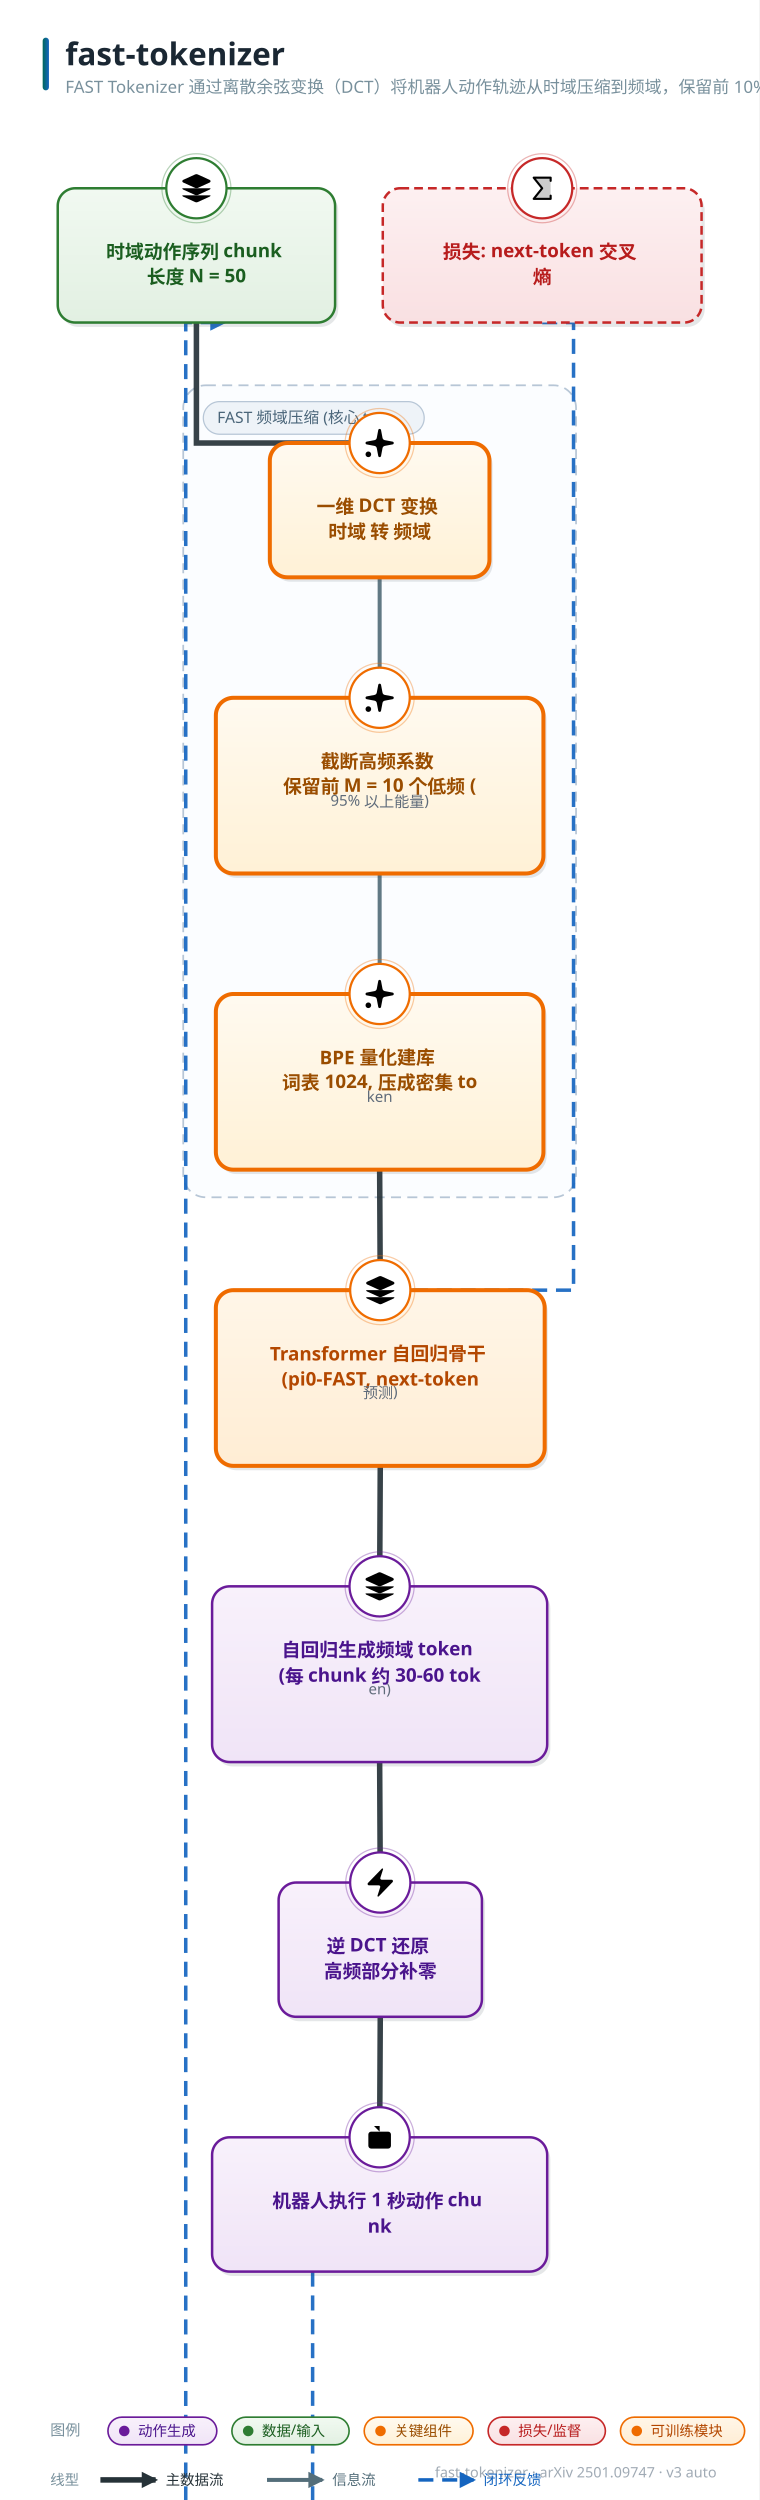
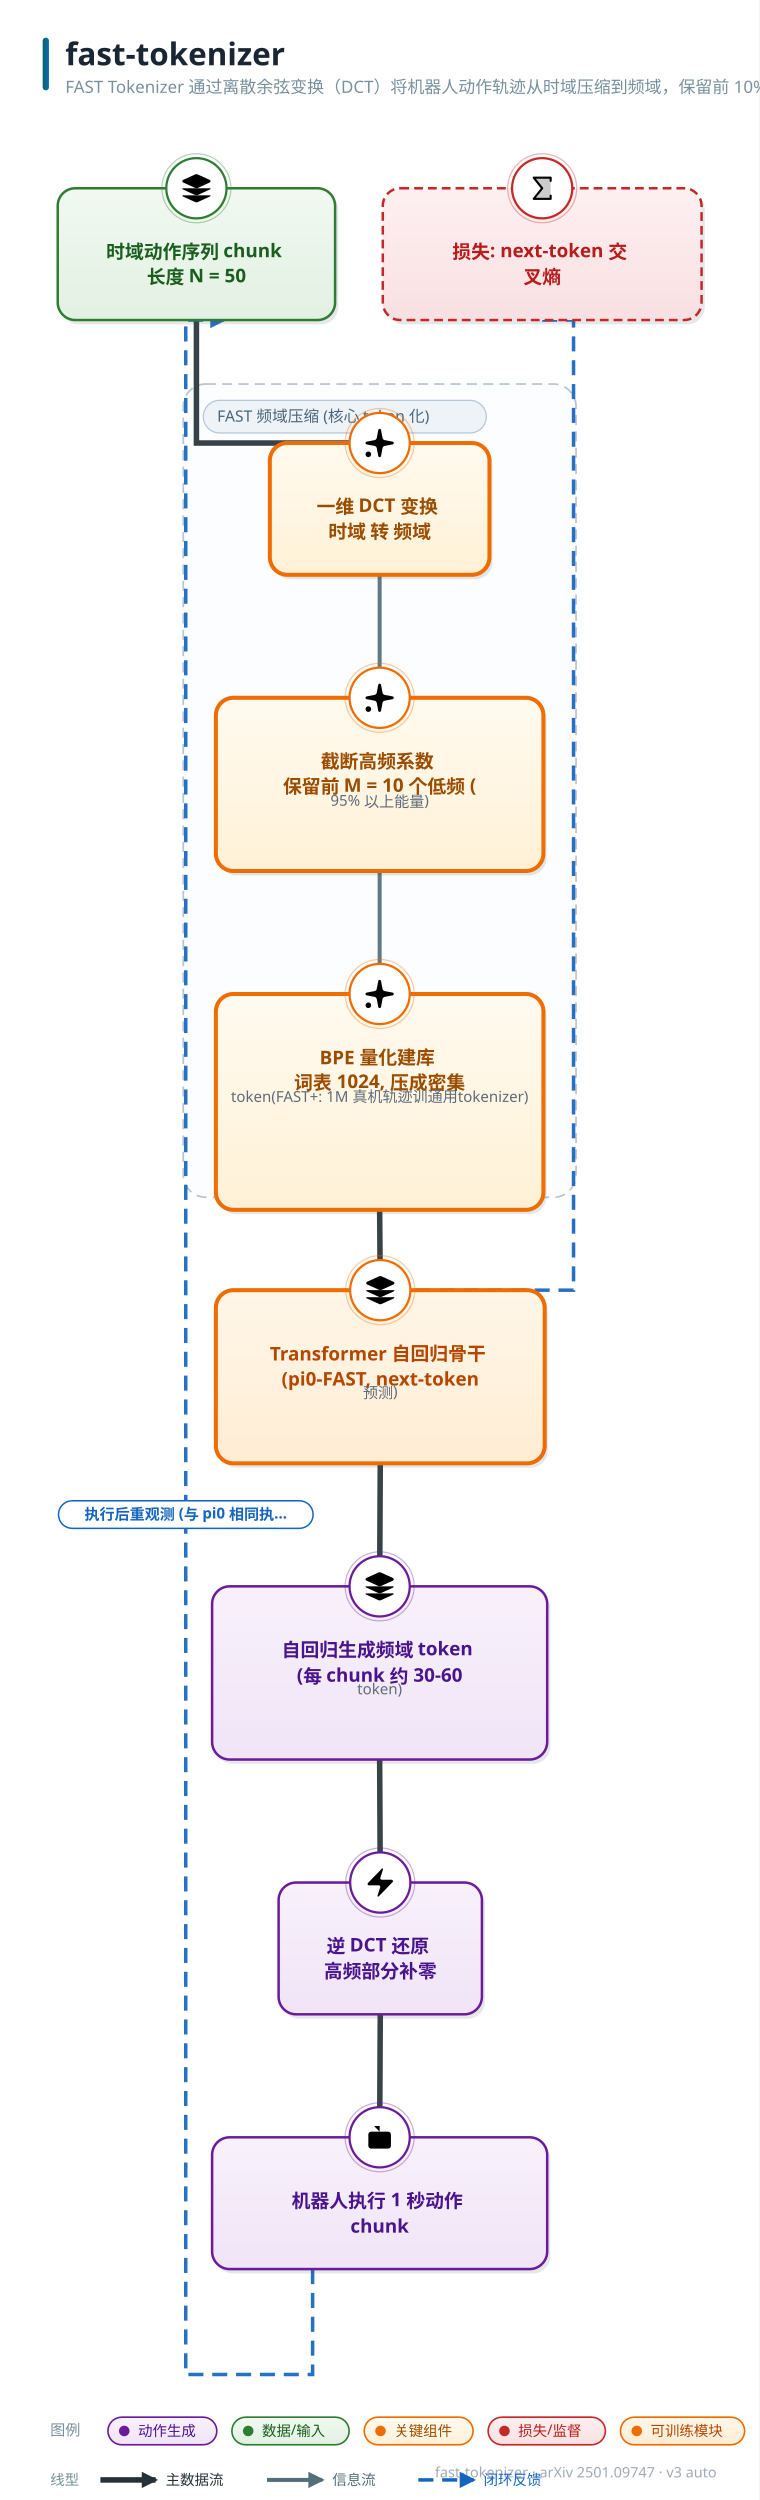
<svg xmlns="http://www.w3.org/2000/svg" width="605" height="1992" viewBox="0 0 605 1992" font-family="'PingFang SC','Hiragino Sans GB','Microsoft YaHei','Segoe UI',sans-serif">
  <style>text{font-family:'PingFang SC','Hiragino Sans GB','Microsoft YaHei','Segoe UI',sans-serif;} .lbl{font-weight:700;}</style>
  <defs>
    <linearGradient id="g-data" x1="0" y1="0" x2="0" y2="1">
      <stop offset="0" stop-color="#f1f9f1" />
      <stop offset="1" stop-color="#e2f0e2" />
    </linearGradient>
    <linearGradient id="g-frozen" x1="0" y1="0" x2="0" y2="1">
      <stop offset="0" stop-color="#f0f7fe" />
      <stop offset="1" stop-color="#dcecfb" />
    </linearGradient>
    <linearGradient id="g-train" x1="0" y1="0" x2="0" y2="1">
      <stop offset="0" stop-color="#fff6e8" />
      <stop offset="1" stop-color="#ffedd4" />
    </linearGradient>
    <linearGradient id="g-loss" x1="0" y1="0" x2="0" y2="1">
      <stop offset="0" stop-color="#fdf0f1" />
      <stop offset="1" stop-color="#f9e0e2" />
    </linearGradient>
    <linearGradient id="g-act" x1="0" y1="0" x2="0" y2="1">
      <stop offset="0" stop-color="#f8f1fb" />
      <stop offset="1" stop-color="#f0e4f7" />
    </linearGradient>
    <linearGradient id="g-loop" x1="0" y1="0" x2="0" y2="1">
      <stop offset="0" stop-color="#f2f5f7" />
      <stop offset="1" stop-color="#e6ebee" />
    </linearGradient>
    <linearGradient id="g-env" x1="0" y1="0" x2="0" y2="1">
      <stop offset="0" stop-color="#eef8f6" />
      <stop offset="1" stop-color="#dcf0ec" />
    </linearGradient>
    <linearGradient id="g-mem" x1="0" y1="0" x2="0" y2="1">
      <stop offset="0" stop-color="#fffef0" />
      <stop offset="1" stop-color="#fdf6d8" />
    </linearGradient>
    <linearGradient id="g-reward" x1="0" y1="0" x2="0" y2="1">
      <stop offset="0" stop-color="#fdf2f7" />
      <stop offset="1" stop-color="#f9e2ed" />
    </linearGradient>
    <linearGradient id="g-key" x1="0" y1="0" x2="0" y2="1">
      <stop offset="0" stop-color="#fffaf0" />
      <stop offset="1" stop-color="#fff1d6" />
    </linearGradient>
    <linearGradient id="g-title" x1="0" y1="0" x2="1" y2="0">
      <stop offset="0" stop-color="#00695c" />
      <stop offset="1" stop-color="#1565c0" />
    </linearGradient>
    <marker id="arr-main" viewBox="0 0 10 10" refX="8.5" refY="5" markerWidth="13" markerHeight="13" markerUnits="userSpaceOnUse" orient="auto-start-reverse">
      <path d="M0 0 L10 5 L0 10 z" fill="#546e7a" />
    </marker>
    <marker id="arr-thick" viewBox="0 0 10 10" refX="8.5" refY="5" markerWidth="13" markerHeight="13" markerUnits="userSpaceOnUse" orient="auto-start-reverse">
      <path d="M0 0 L10 5 L0 10 z" fill="#263238" />
    </marker>
    <marker id="arr-thin" viewBox="0 0 10 10" refX="8.5" refY="5" markerWidth="13" markerHeight="13" markerUnits="userSpaceOnUse" orient="auto-start-reverse">
      <path d="M0 0 L10 5 L0 10 z" fill="#9fb0bb" />
    </marker>
    <marker id="arr-fb" viewBox="0 0 10 10" refX="8.5" refY="5" markerWidth="13" markerHeight="13" markerUnits="userSpaceOnUse" orient="auto-start-reverse">
      <path d="M0 0 L10 5 L0 10 z" fill="#1565c0" />
    </marker>
    <marker id="arr-loss" viewBox="0 0 10 10" refX="8.5" refY="5" markerWidth="13" markerHeight="13" markerUnits="userSpaceOnUse" orient="auto-start-reverse">
      <path d="M0 0 L10 5 L0 10 z" fill="#c62828" />
    </marker>
  </defs>
  <rect width="605" height="1992" fill="#ffffff" />
  <rect x="34" y="30" width="5" height="42" rx="2.5" fill="url(#g-title)" />
  <text x="52" y="52" font-size="25" font-weight="800" fill="#1a2733">fast-tokenizer</text>
  <text x="52" y="74" font-size="13.5" fill="#78909c">FAST Tokenizer 通过离散余弦变换（DCT）将机器人动作轨迹从时域压缩到频域，保留前 10% 的低频系数即可覆盖 95% 以上能量，将序列长度缩短 80%，从根本上</text>
  <text x="571" y="1974" font-size="11.5" fill="#a0aab4" text-anchor="end">fast-tokenizer · arXiv 2501.09747 · v3 auto</text>
-   <rect x="146" y="307" width="313" height="647" rx="18" fill="#fbfdff" stroke="#b7c6d6" stroke-width="1.4" stroke-dasharray="8 5" />
-   <rect x="162" y="320" width="176.0" height="26" rx="13" fill="#eef3f8" stroke="#b7c6d6" />
-   <text x="173" y="337" font-size="12.5" fill="#4a6579">FAST 频域压缩 (核心 to</text>
-   <path d="M 156.5 257.0 L 156.5 353.0 L 302.5 353.0" fill="none" stroke="#263238" stroke-width="4.4" marker-end="url(#arr-thick)" opacity="0.92" />
-   <path d="M 302.5 460.0 L 302.5 556.0" fill="none" stroke="#546e7a" stroke-width="3.2" marker-end="url(#arr-main)" opacity="0.92" />
-   <path d="M 302.5 696.0 L 302.5 792.0" fill="none" stroke="#546e7a" stroke-width="3.2" marker-end="url(#arr-main)" opacity="0.92" />
-   <path d="M 302.5 932.0 L 303.0 1028.0" fill="none" stroke="#263238" stroke-width="4.4" marker-end="url(#arr-thick)" opacity="0.92" />
-   <path d="M 432.0 257.0 L 457.0 257.0 L 457.0 1028.0 L 303.0 1028.0" fill="none" stroke="#1565c0" stroke-width="2.8" stroke-dasharray="12 7" marker-end="url(#arr-fb)" opacity="0.92" />
-   <path d="M 303.0 1168.0 L 302.5 1264.0" fill="none" stroke="#263238" stroke-width="4.4" marker-end="url(#arr-thick)" opacity="0.92" />
-   <path d="M 302.5 1404.0 L 303.0 1500.0" fill="none" stroke="#263238" stroke-width="4.4" marker-end="url(#arr-thick)" opacity="0.92" />
-   <path d="M 303.0 1607.0 L 302.5 1703.0" fill="none" stroke="#263238" stroke-width="4.4" marker-end="url(#arr-thick)" opacity="0.92" />
-   <path d="M 249.1 1810.0 L 249.1 3447.0 L 148.0 3447.0 L 148.0 257.0 L 178.6 257.0" fill="none" stroke="#1565c0" stroke-width="2.8" stroke-dasharray="12 7" marker-end="url(#arr-fb)" opacity="0.92" />
-   <rect x="48.5" y="153.5" width="221" height="107" rx="14" fill="#37474f" opacity="0.13" />
-   <rect x="46" y="150" width="221" height="107" rx="14" fill="url(#g-data)" stroke="#2e7d32" stroke-width="2.0" />
+   <rect x="146" y="306" width="313" height="648" rx="18" fill="#fbfdff" stroke="#b7c6d6" stroke-width="1.4" stroke-dasharray="8 5" />
+   <rect x="162" y="319" width="225.5" height="26" rx="13" fill="#eef3f8" stroke="#b7c6d6" />
+   <text x="173" y="336" font-size="12.5" fill="#4a6579">FAST 频域压缩 (核心 token 化)</text>
+   <path d="M 156.5 255.0 L 156.5 353.0 L 302.5 353.0" fill="none" stroke="#263238" stroke-width="4.4" marker-end="url(#arr-thick)" opacity="0.92" />
+   <path d="M 302.5 458.0 L 302.5 556.0" fill="none" stroke="#546e7a" stroke-width="3.2" marker-end="url(#arr-main)" opacity="0.92" />
+   <path d="M 302.5 694.0 L 302.5 792.0" fill="none" stroke="#546e7a" stroke-width="3.2" marker-end="url(#arr-main)" opacity="0.92" />
+   <path d="M 302.5 964.0 L 303.0 1028.0" fill="none" stroke="#263238" stroke-width="4.4" marker-end="url(#arr-thick)" opacity="0.92" />
+   <path d="M 432.0 255.0 L 457.0 255.0 L 457.0 1028.0 L 303.0 1028.0" fill="none" stroke="#1565c0" stroke-width="2.8" stroke-dasharray="12 7" marker-end="url(#arr-fb)" opacity="0.92" />
+   <path d="M 303.0 1166.0 L 302.5 1264.0" fill="none" stroke="#263238" stroke-width="4.4" marker-end="url(#arr-thick)" opacity="0.92" />
+   <path d="M 302.5 1402.0 L 303.0 1500.0" fill="none" stroke="#263238" stroke-width="4.4" marker-end="url(#arr-thick)" opacity="0.92" />
+   <path d="M 303.0 1605.0 L 302.5 1703.0" fill="none" stroke="#263238" stroke-width="4.4" marker-end="url(#arr-thick)" opacity="0.92" />
+   <path d="M 249.1 1808.0 L 249.1 1892.0 L 148.0 1892.0 L 148.0 255.0 L 178.6 255.0" fill="none" stroke="#1565c0" stroke-width="2.8" stroke-dasharray="12 7" marker-end="url(#arr-fb)" opacity="0.92" />
+   <rect x="48.5" y="153.5" width="221" height="105" rx="14" fill="#37474f" opacity="0.13" />
+   <rect x="46" y="150" width="221" height="105" rx="14" fill="url(#g-data)" stroke="#2e7d32" stroke-width="2.0" />
  <circle cx="156.5" cy="150" r="24" fill="#ffffff" stroke="#2e7d32" stroke-width="1.8" />
  <circle cx="156.5" cy="150" r="27.5" fill="none" stroke="#2e7d32" stroke-width="1" opacity="0.35" />
  <g transform="translate(143.0,136.5) scale(1.125)">
    <path d="M12.83 2.18a2 2 0 0 0-1.66 0L2.6 6.08a1 1 0 0 0 0 1.83l8.58 3.91a2 2 0 0 0 1.66 0l8.58-3.9a1 1 0 0 0 0-1.83z" />
    <path d="M2 12a1 1 0 0 0 .58.91l8.6 3.91a2 2 0 0 0 1.65 0l8.58-3.9A1 1 0 0 0 22 12" />
    <path d="M2 17a1 1 0 0 0 .58.91l8.6 3.91a2 2 0 0 0 1.65 0l8.58-3.9A1 1 0 0 0 22 17" />
  </g>
  <text x="156.5" y="206" font-size="15" class="lbl" fill="#1b5e20" text-anchor="middle">
    <tspan x="156.5" dy="0">时域动作序列 chunk</tspan>
    <tspan x="156.5" dy="20">长度 N = 50</tspan>
  </text>
-   <rect x="217.5" y="356.5" width="175" height="107" rx="14" fill="#37474f" opacity="0.13" />
-   <rect x="215" y="353" width="175" height="107" rx="14" fill="url(#g-key)" stroke="#ef6c00" stroke-width="3.2" />
+   <rect x="217.5" y="356.5" width="175" height="105" rx="14" fill="#37474f" opacity="0.13" />
+   <rect x="215" y="353" width="175" height="105" rx="14" fill="url(#g-key)" stroke="#ef6c00" stroke-width="3.2" />
  <circle cx="302.5" cy="353" r="24" fill="#ffffff" stroke="#ef6c00" stroke-width="1.8" />
  <circle cx="302.5" cy="353" r="27.5" fill="none" stroke="#ef6c00" stroke-width="1" opacity="0.35" />
  <g transform="translate(289.0,339.5) scale(1.125)">
    <path d="M11.017 2.814a1 1 0 0 1 1.966 0l1.051 5.558a2 2 0 0 0 1.594 1.594l5.558 1.051a1 1 0 0 1 0 1.966l-5.558 1.051a2 2 0 0 0-1.594 1.594l-1.051 5.558a1 1 0 0 1-1.966 0l-1.051-5.558a2 2 0 0 0-1.594-1.594l-5.558-1.051a1 1 0 0 1 0-1.966l5.558-1.051a2 2 0 0 0 1.594-1.594z" />
    <path d="M20 2v4" />
    <path d="M22 4h-4" />
    <circle cx="4" cy="20" r="2" />
  </g>
  <text x="302.5" y="409" font-size="15" class="lbl" fill="#9a4d00" text-anchor="middle">
    <tspan x="302.5" dy="0">一维 DCT 变换</tspan>
    <tspan x="302.5" dy="20">时域 转 频域</tspan>
  </text>
-   <rect x="174.5" y="559.5" width="261" height="140" rx="14" fill="#37474f" opacity="0.13" />
-   <rect x="172" y="556" width="261" height="140" rx="14" fill="url(#g-key)" stroke="#ef6c00" stroke-width="3.2" />
+   <rect x="174.5" y="559.5" width="261" height="138" rx="14" fill="#37474f" opacity="0.13" />
+   <rect x="172" y="556" width="261" height="138" rx="14" fill="url(#g-key)" stroke="#ef6c00" stroke-width="3.2" />
  <circle cx="302.5" cy="556" r="24" fill="#ffffff" stroke="#ef6c00" stroke-width="1.8" />
  <circle cx="302.5" cy="556" r="27.5" fill="none" stroke="#ef6c00" stroke-width="1" opacity="0.35" />
  <g transform="translate(289.0,542.5) scale(1.125)">
    <path d="M11.017 2.814a1 1 0 0 1 1.966 0l1.051 5.558a2 2 0 0 0 1.594 1.594l5.558 1.051a1 1 0 0 1 0 1.966l-5.558 1.051a2 2 0 0 0-1.594 1.594l-1.051 5.558a1 1 0 0 1-1.966 0l-1.051-5.558a2 2 0 0 0-1.594-1.594l-5.558-1.051a1 1 0 0 1 0-1.966l5.558-1.051a2 2 0 0 0 1.594-1.594z" />
    <path d="M20 2v4" />
    <path d="M22 4h-4" />
    <circle cx="4" cy="20" r="2" />
  </g>
  <text x="302.5" y="612" font-size="15" class="lbl" fill="#9a4d00" text-anchor="middle">
    <tspan x="302.5" dy="0">截断高频系数</tspan>
    <tspan x="302.5" dy="20">保留前 M = 10 个低频 (</tspan>
  </text>
  <text x="302.5" y="642" font-size="12" fill="#5f6b7a" text-anchor="middle">95% 以上能量)</text>
-   <rect x="174.5" y="795.5" width="261" height="140" rx="14" fill="#37474f" opacity="0.13" />
-   <rect x="172" y="792" width="261" height="140" rx="14" fill="url(#g-key)" stroke="#ef6c00" stroke-width="3.2" />
+   <rect x="174.5" y="795.5" width="261" height="172" rx="14" fill="#37474f" opacity="0.13" />
+   <rect x="172" y="792" width="261" height="172" rx="14" fill="url(#g-key)" stroke="#ef6c00" stroke-width="3.2" />
  <circle cx="302.5" cy="792" r="24" fill="#ffffff" stroke="#ef6c00" stroke-width="1.8" />
  <circle cx="302.5" cy="792" r="27.5" fill="none" stroke="#ef6c00" stroke-width="1" opacity="0.35" />
  <g transform="translate(289.0,778.5) scale(1.125)">
    <path d="M11.017 2.814a1 1 0 0 1 1.966 0l1.051 5.558a2 2 0 0 0 1.594 1.594l5.558 1.051a1 1 0 0 1 0 1.966l-5.558 1.051a2 2 0 0 0-1.594 1.594l-1.051 5.558a1 1 0 0 1-1.966 0l-1.051-5.558a2 2 0 0 0-1.594-1.594l-5.558-1.051a1 1 0 0 1 0-1.966l5.558-1.051a2 2 0 0 0 1.594-1.594z" />
    <path d="M20 2v4" />
    <path d="M22 4h-4" />
    <circle cx="4" cy="20" r="2" />
  </g>
  <text x="302.5" y="848" font-size="15" class="lbl" fill="#9a4d00" text-anchor="middle">
    <tspan x="302.5" dy="0">BPE 量化建库</tspan>
-     <tspan x="302.5" dy="20">词表 1024, 压成密集 to</tspan>
-   </text>
-   <text x="302.5" y="878" font-size="12" fill="#5f6b7a" text-anchor="middle">ken</text>
-   <rect x="174.5" y="1031.5" width="262" height="140" rx="14" fill="#37474f" opacity="0.13" />
-   <rect x="172" y="1028" width="262" height="140" rx="14" fill="url(#g-train)" stroke="#ef6c00" stroke-width="3.2" />
+     <tspan x="302.5" dy="20">词表 1024, 压成密集</tspan>
+   </text>
+   <text x="302.5" y="878" font-size="12" fill="#5f6b7a" text-anchor="middle">token
+ (FAST+: 1M 真机轨迹训通用
+ tokenizer)</text>
+   <rect x="174.5" y="1031.5" width="262" height="138" rx="14" fill="#37474f" opacity="0.13" />
+   <rect x="172" y="1028" width="262" height="138" rx="14" fill="url(#g-train)" stroke="#ef6c00" stroke-width="3.2" />
  <circle cx="303.0" cy="1028" r="24" fill="#ffffff" stroke="#ef6c00" stroke-width="1.8" />
  <circle cx="303.0" cy="1028" r="27.5" fill="none" stroke="#ef6c00" stroke-width="1" opacity="0.35" />
  <g transform="translate(289.5,1014.5) scale(1.125)">
    <path d="M12.83 2.18a2 2 0 0 0-1.66 0L2.6 6.08a1 1 0 0 0 0 1.83l8.58 3.91a2 2 0 0 0 1.66 0l8.58-3.9a1 1 0 0 0 0-1.83z" />
    <path d="M2 12a1 1 0 0 0 .58.91l8.6 3.91a2 2 0 0 0 1.65 0l8.58-3.9A1 1 0 0 0 22 12" />
    <path d="M2 17a1 1 0 0 0 .58.91l8.6 3.91a2 2 0 0 0 1.65 0l8.58-3.9A1 1 0 0 0 22 17" />
  </g>
  <text x="303.0" y="1084" font-size="15" class="lbl" fill="#b34700" text-anchor="middle">
    <tspan x="303.0" dy="0">Transformer 自回归骨干</tspan>
    <tspan x="303.0" dy="20">(pi0-FAST, next-token</tspan>
  </text>
-   <text x="303.0" y="1114" font-size="12" fill="#5f6b7a" text-anchor="middle"> 预测)</text>
-   <rect x="307.5" y="153.5" width="254" height="107" rx="14" fill="#37474f" opacity="0.13" />
-   <rect x="305" y="150" width="254" height="107" rx="14" fill="url(#g-loss)" stroke="#c62828" stroke-width="2.0" stroke-dasharray="7 4" />
+   <text x="303.0" y="1114" font-size="12" fill="#5f6b7a" text-anchor="middle">预测)</text>
+   <rect x="307.5" y="153.5" width="254" height="105" rx="14" fill="#37474f" opacity="0.13" />
+   <rect x="305" y="150" width="254" height="105" rx="14" fill="url(#g-loss)" stroke="#c62828" stroke-width="2.0" stroke-dasharray="7 4" />
  <circle cx="432.0" cy="150" r="24" fill="#ffffff" stroke="#c62828" stroke-width="1.8" />
  <circle cx="432.0" cy="150" r="27.5" fill="none" stroke="#c62828" stroke-width="1" opacity="0.35" />
  <g transform="translate(418.5,136.5) scale(0.1055)">
    <path d="M192,48V208H64l64-80L64,48Z" opacity="0.2" />
    <path d="M184,72V56H80.65l53.6,67a8,8,0,0,1,0,10l-53.6,67H184V184a8,8,0,0,1,16,0v24a8,8,0,0,1-8,8H64a8,8,0,0,1-6.25-13l60-75-60-75A8,8,0,0,1,64,40H192a8,8,0,0,1,8,8V72a8,8,0,0,1-16,0Z" />
  </g>
  <text x="432.0" y="206" font-size="15" class="lbl" fill="#b71c1c" text-anchor="middle">
-     <tspan x="432.0" dy="0">损失: next-token 交叉</tspan>
-     <tspan x="432.0" dy="20">熵</tspan>
-   </text>
-   <rect x="171.5" y="1267.5" width="267" height="140" rx="14" fill="#37474f" opacity="0.13" />
-   <rect x="169" y="1264" width="267" height="140" rx="14" fill="url(#g-act)" stroke="#6a1b9a" stroke-width="2.0" />
+     <tspan x="432.0" dy="0">损失: next-token 交</tspan>
+     <tspan x="432.0" dy="20">叉熵</tspan>
+   </text>
+   <rect x="171.5" y="1267.5" width="267" height="138" rx="14" fill="#37474f" opacity="0.13" />
+   <rect x="169" y="1264" width="267" height="138" rx="14" fill="url(#g-act)" stroke="#6a1b9a" stroke-width="2.0" />
  <circle cx="302.5" cy="1264" r="24" fill="#ffffff" stroke="#6a1b9a" stroke-width="1.8" />
  <circle cx="302.5" cy="1264" r="27.5" fill="none" stroke="#6a1b9a" stroke-width="1" opacity="0.35" />
  <g transform="translate(289.0,1250.5) scale(1.125)">
    <path d="M12.83 2.18a2 2 0 0 0-1.66 0L2.6 6.08a1 1 0 0 0 0 1.83l8.58 3.91a2 2 0 0 0 1.66 0l8.58-3.9a1 1 0 0 0 0-1.83z" />
    <path d="M2 12a1 1 0 0 0 .58.91l8.6 3.91a2 2 0 0 0 1.65 0l8.58-3.9A1 1 0 0 0 22 12" />
    <path d="M2 17a1 1 0 0 0 .58.91l8.6 3.91a2 2 0 0 0 1.65 0l8.58-3.9A1 1 0 0 0 22 17" />
  </g>
  <text x="302.5" y="1320" font-size="15" class="lbl" fill="#4a148c" text-anchor="middle">
    <tspan x="302.5" dy="0">自回归生成频域 token</tspan>
-     <tspan x="302.5" dy="20">(每 chunk 约 30-60 tok</tspan>
-   </text>
-   <text x="302.5" y="1350" font-size="12" fill="#5f6b7a" text-anchor="middle">en)</text>
-   <rect x="224.5" y="1503.5" width="162" height="107" rx="14" fill="#37474f" opacity="0.13" />
-   <rect x="222" y="1500" width="162" height="107" rx="14" fill="url(#g-act)" stroke="#6a1b9a" stroke-width="2.0" />
+     <tspan x="302.5" dy="20">(每 chunk 约 30-60</tspan>
+   </text>
+   <text x="302.5" y="1350" font-size="12" fill="#5f6b7a" text-anchor="middle">token)</text>
+   <rect x="224.5" y="1503.5" width="162" height="105" rx="14" fill="#37474f" opacity="0.13" />
+   <rect x="222" y="1500" width="162" height="105" rx="14" fill="url(#g-act)" stroke="#6a1b9a" stroke-width="2.0" />
  <circle cx="303.0" cy="1500" r="24" fill="#ffffff" stroke="#6a1b9a" stroke-width="1.8" />
  <circle cx="303.0" cy="1500" r="27.5" fill="none" stroke="#6a1b9a" stroke-width="1" opacity="0.35" />
  <g transform="translate(289.5,1486.5) scale(1.125)">
    <path d="M4 14a1 1 0 0 1-.78-1.63l9.9-10.2a.5.5 0 0 1 .86.46l-1.92 6.02A1 1 0 0 0 13 10h7a1 1 0 0 1 .78 1.63l-9.9 10.2a.5.5 0 0 1-.86-.46l1.92-6.02A1 1 0 0 0 11 14z" />
  </g>
  <text x="303.0" y="1556" font-size="15" class="lbl" fill="#4a148c" text-anchor="middle">
    <tspan x="303.0" dy="0">逆 DCT 还原</tspan>
    <tspan x="303.0" dy="20">高频部分补零</tspan>
  </text>
-   <rect x="171.5" y="1706.5" width="267" height="107" rx="14" fill="#37474f" opacity="0.13" />
-   <rect x="169" y="1703" width="267" height="107" rx="14" fill="url(#g-act)" stroke="#6a1b9a" stroke-width="2.0" />
+   <rect x="171.5" y="1706.5" width="267" height="105" rx="14" fill="#37474f" opacity="0.13" />
+   <rect x="169" y="1703" width="267" height="105" rx="14" fill="url(#g-act)" stroke="#6a1b9a" stroke-width="2.0" />
  <circle cx="302.5" cy="1703" r="24" fill="#ffffff" stroke="#6a1b9a" stroke-width="1.8" />
  <circle cx="302.5" cy="1703" r="27.5" fill="none" stroke="#6a1b9a" stroke-width="1" opacity="0.35" />
  <g transform="translate(289.0,1689.5) scale(1.125)">
    <path d="M12 8V4H8" />
    <rect width="16" height="12" x="4" y="8" rx="2" />
    <path d="M2 14h2" />
    <path d="M20 14h2" />
    <path d="M15 13v2" />
    <path d="M9 13v2" />
  </g>
  <text x="302.5" y="1759" font-size="15" class="lbl" fill="#4a148c" text-anchor="middle">
-     <tspan x="302.5" dy="0">机器人执行 1 秒动作 chu</tspan>
-     <tspan x="302.5" dy="20">nk</tspan>
-   </text>
-   <g transform="translate(148.0,2705.7)">
-     <rect x="-124.0" y="-11" width="248.0" height="22" rx="11" fill="#ffffff" stroke="#1565c0" stroke-width="1.2" />
-     <text y="4" font-size="12" fill="#1565c0" font-weight="600" text-anchor="middle">"执行后重观测 (与 pi0 相同执行协议)</text>
+     <tspan x="302.5" dy="0">机器人执行 1 秒动作</tspan>
+     <tspan x="302.5" dy="20">chunk</tspan>
+   </text>
+   <g transform="translate(148.0,1206.8)">
+     <rect x="-101.4" y="-11" width="202.9" height="22" rx="11" fill="#ffffff" stroke="#1565c0" stroke-width="1.2" />
+     <text y="4" font-size="12" fill="#1565c0" font-weight="600" text-anchor="middle">执行后重观测 (与 pi0 相同执…</text>
  </g>
  <text x="40" y="1940.5" font-size="12" fill="#78909c">图例</text>
  <g>
    <rect x="86" y="1926" width="86.76" height="22" rx="11" fill="url(#g-act)" stroke="#6a1b9a" stroke-width="1.3" />
    <circle cx="99" cy="1937" r="4.2" fill="#6a1b9a" />
    <text x="110" y="1941" font-size="11.5" fill="#4a148c">动作生成</text>
  </g>
  <g>
    <rect x="184.76" y="1926" width="93.43" height="22" rx="11" fill="url(#g-data)" stroke="#2e7d32" stroke-width="1.3" />
    <circle cx="197.76" cy="1937" r="4.2" fill="#2e7d32" />
    <text x="208.76" y="1941" font-size="11.5" fill="#1b5e20">数据/输入</text>
  </g>
  <g>
    <rect x="290.19" y="1926" width="86.76" height="22" rx="11" fill="url(#g-key)" stroke="#ef6c00" stroke-width="1.3" />
    <circle cx="303.19" cy="1937" r="4.2" fill="#ef6c00" />
    <text x="314.19" y="1941" font-size="11.5" fill="#9a4d00">关键组件</text>
  </g>
  <g>
    <rect x="388.95" y="1926" width="93.43" height="22" rx="11" fill="url(#g-loss)" stroke="#c62828" stroke-width="1.3" />
    <circle cx="401.95" cy="1937" r="4.2" fill="#c62828" />
    <text x="412.95" y="1941" font-size="11.5" fill="#b71c1c">损失/监督</text>
  </g>
  <g>
    <rect x="494.38" y="1926" width="98.95" height="22" rx="11" fill="url(#g-train)" stroke="#ef6c00" stroke-width="1.3" />
    <circle cx="507.38" cy="1937" r="4.2" fill="#ef6c00" />
    <text x="518.38" y="1941" font-size="11.5" fill="#b34700">可训练模块</text>
  </g>
  <text x="40" y="1980" font-size="11.5" fill="#78909c">线型</text>
  <g>
    <path d="M 80 1976 h 44" stroke="#263238" stroke-width="4.4" marker-end="url(#arr-thick)" />
    <text x="132" y="1980" font-size="11.5" fill="#263238">主数据流</text>
  </g>
  <g>
    <path d="M 212.76 1976 h 44" stroke="#546e7a" stroke-width="3.2" marker-end="url(#arr-main)" />
    <text x="264.76" y="1980" font-size="11.5" fill="#546e7a">信息流</text>
  </g>
  <g>
    <path d="M 333.33 1976 h 44" stroke="#1565c0" stroke-width="2.8" stroke-dasharray="12 7" marker-end="url(#arr-fb)" />
    <text x="385.33" y="1980" font-size="11.5" fill="#1565c0">闭环反馈</text>
  </g>
</svg>
